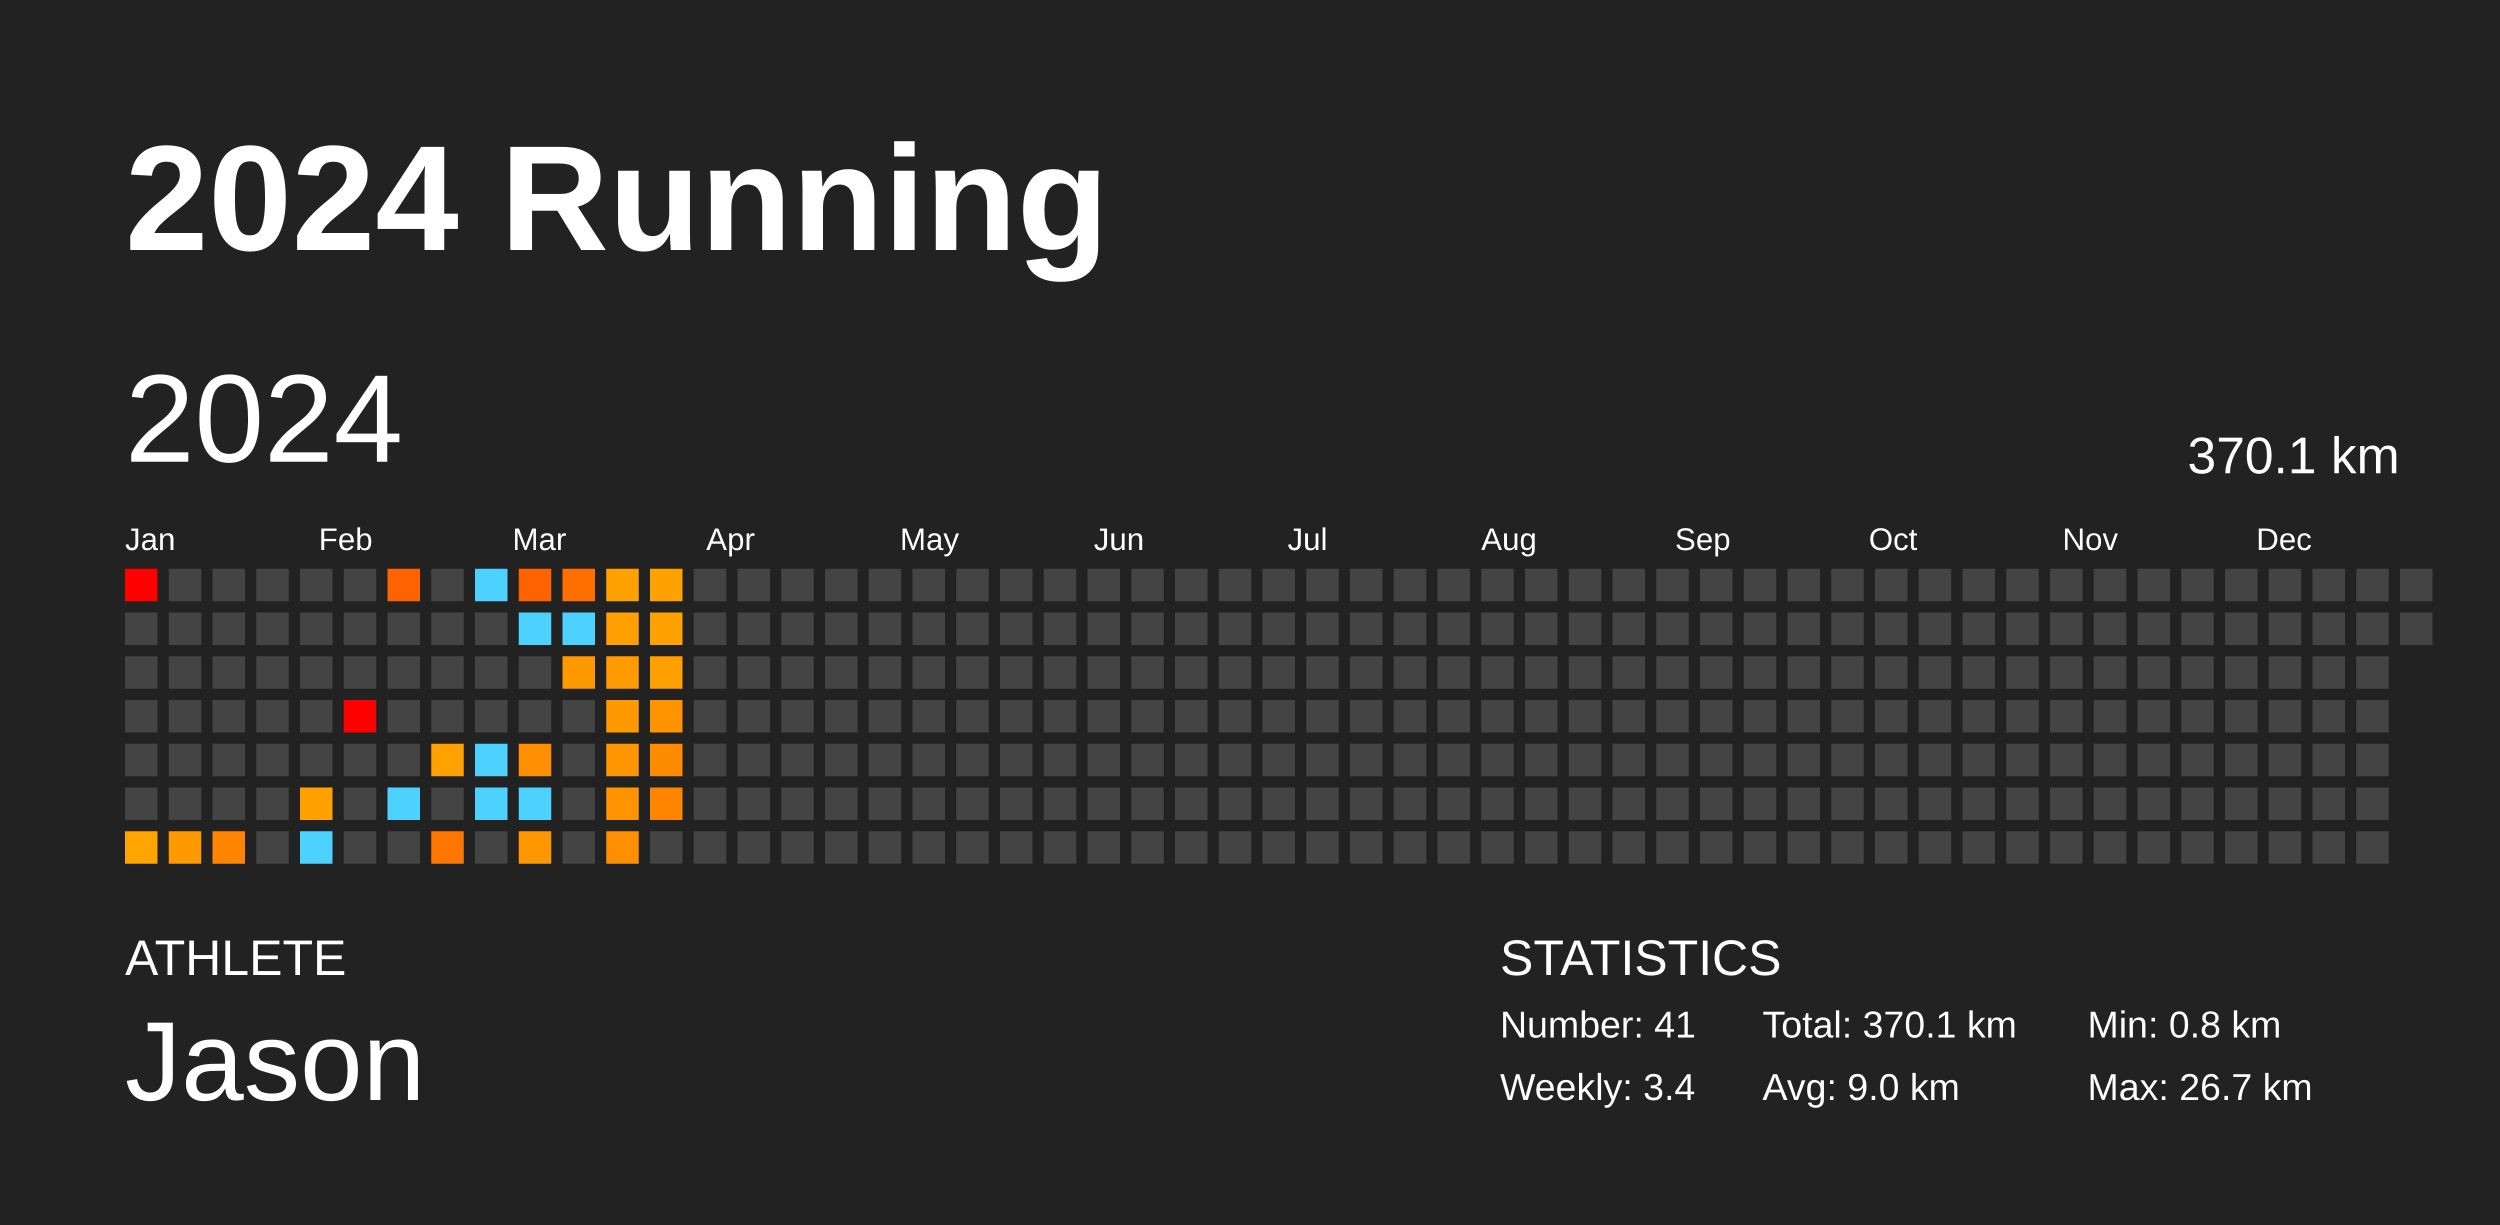
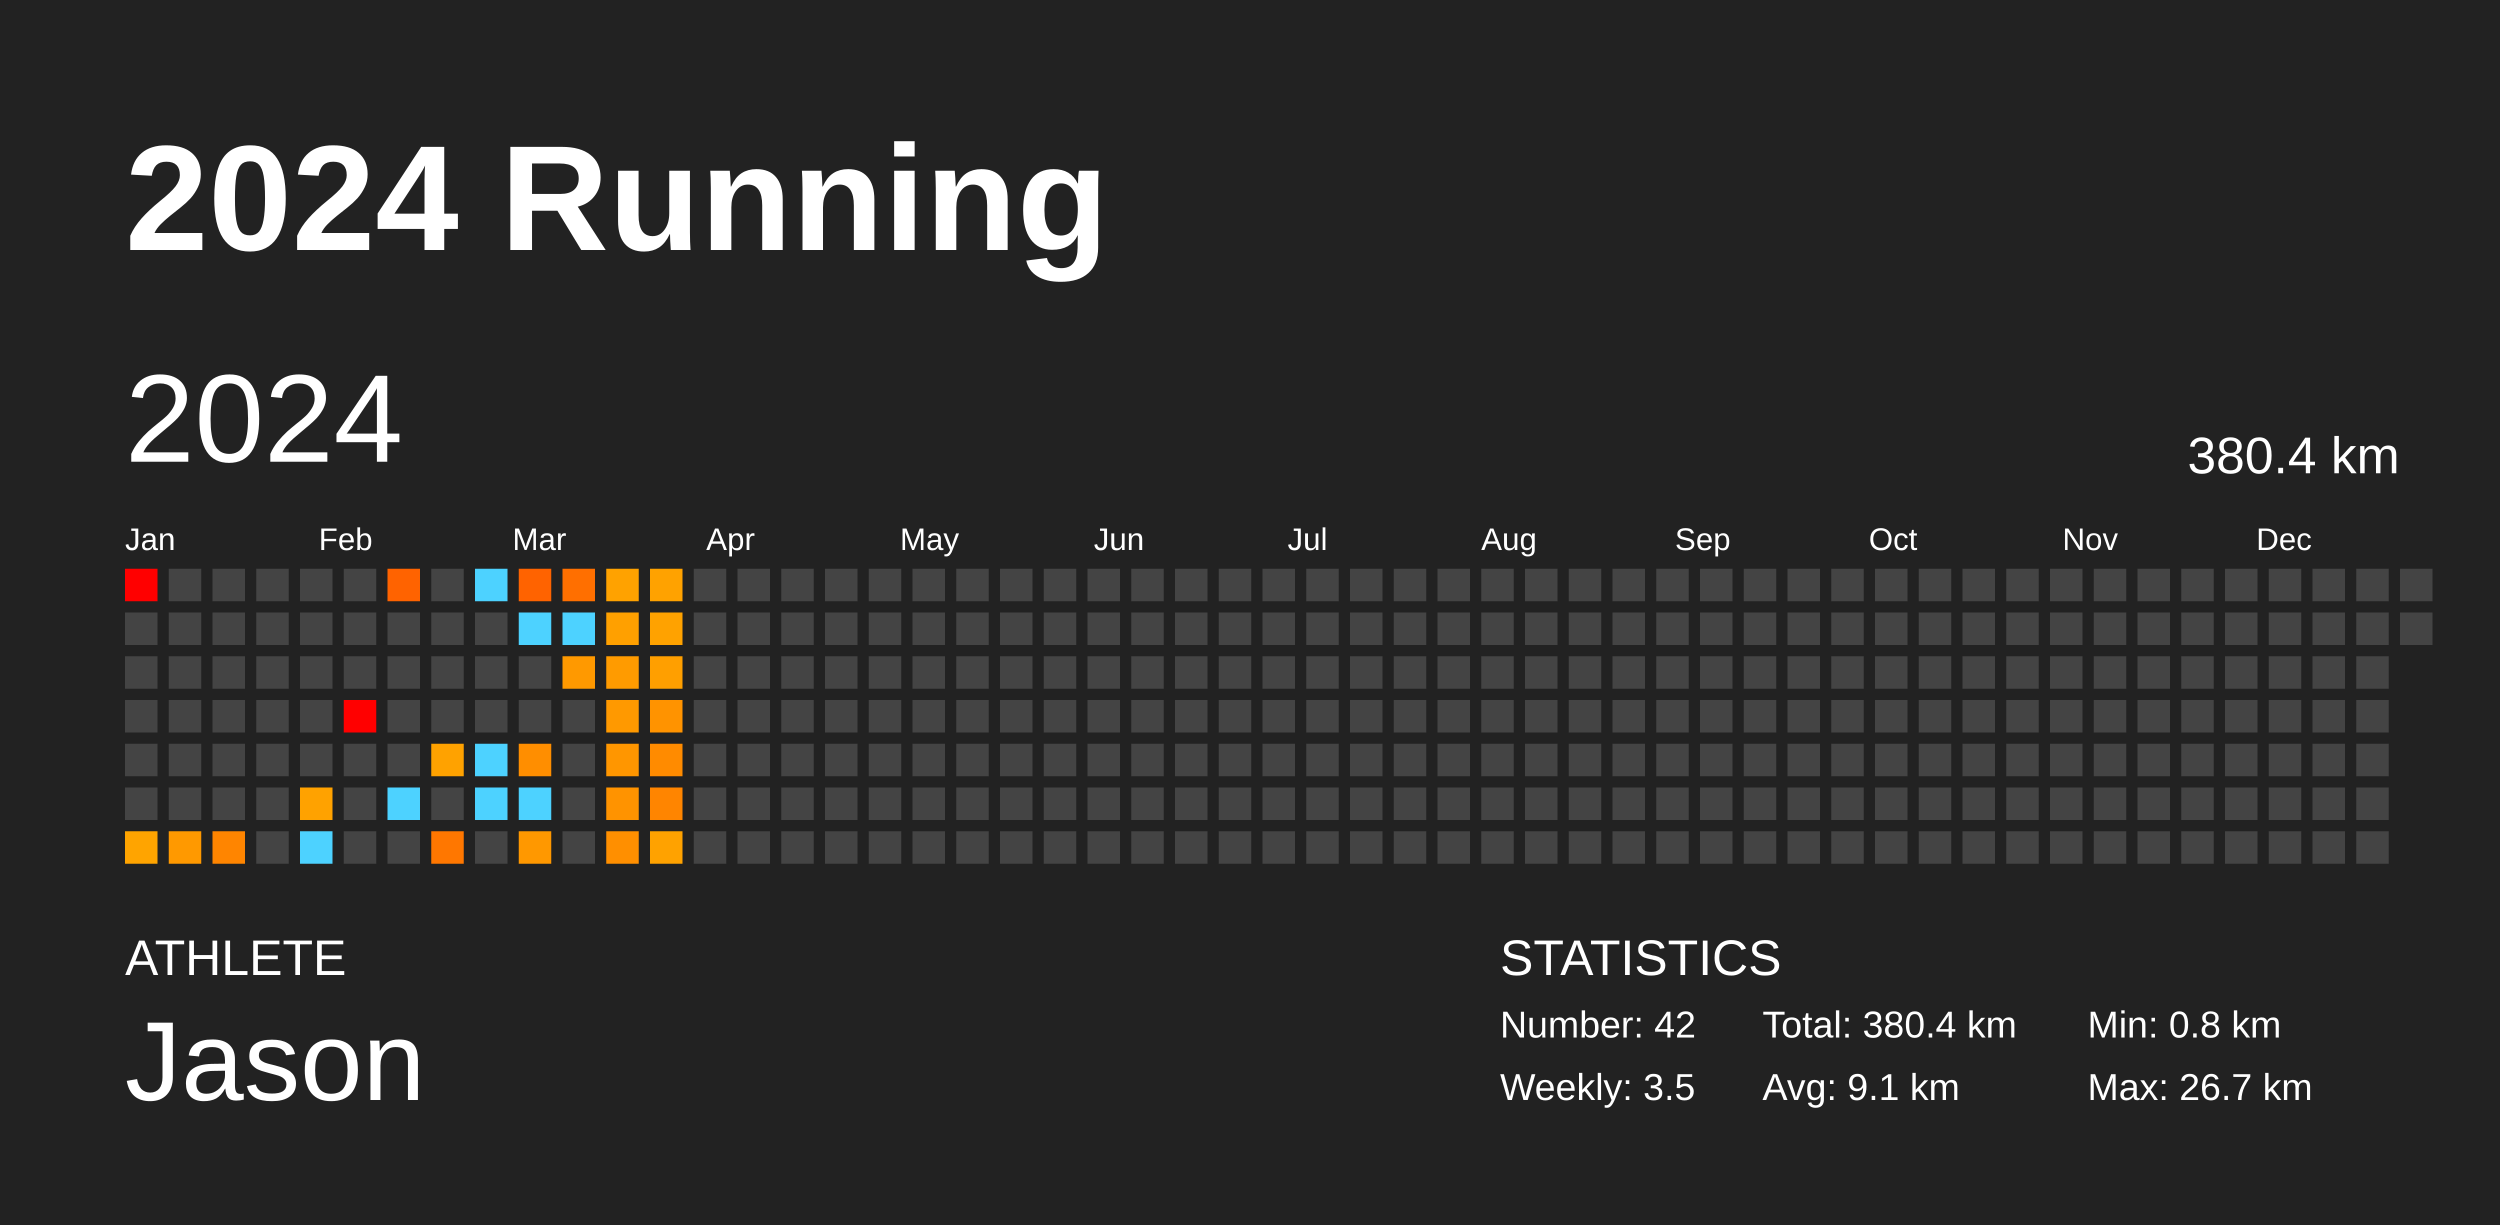
<svg xmlns="http://www.w3.org/2000/svg" baseProfile="full" height="98mm" version="1.1" viewBox="0,0,200,98" width="200mm">
  <defs />
  <rect fill="#222222" height="98" width="200" x="0" y="0" />
  <text fill="#FFFFFF" style="font-size:12px; font-family:Arial; font-weight:bold;" x="10" y="20">2024 Running</text>
  <text fill="#FFFFFF" style="font-size:4px; font-family:Arial" x="10" y="78">ATHLETE</text>
  <text fill="#FFFFFF" style="font-size:9px; font-family:Arial" x="10" y="88">Jason</text>
  <text fill="#FFFFFF" style="font-size:4px; font-family:Arial" x="120" y="78">STATISTICS</text>
-   <text fill="#FFFFFF" style="font-size:3px; font-family:Arial" x="120" y="83">Number: 41</text>
-   <text fill="#FFFFFF" style="font-size:3px; font-family:Arial" x="120" y="88">Weekly: 3.4</text>
-   <text fill="#FFFFFF" style="font-size:3px; font-family:Arial" x="141" y="83">Total: 370.1 km</text>
-   <text fill="#FFFFFF" style="font-size:3px; font-family:Arial" x="141" y="88">Avg: 9.0 km</text>
+   <text fill="#FFFFFF" style="font-size:3px; font-family:Arial" x="120" y="83">Number: 42</text>
+   <text fill="#FFFFFF" style="font-size:3px; font-family:Arial" x="120" y="88">Weekly: 3.5</text>
+   <text fill="#FFFFFF" style="font-size:3px; font-family:Arial" x="141" y="83">Total: 380.4 km</text>
+   <text fill="#FFFFFF" style="font-size:3px; font-family:Arial" x="141" y="88">Avg: 9.1 km</text>
  <text fill="#FFFFFF" style="font-size:3px; font-family:Arial" x="167" y="83">Min: 0.8 km</text>
  <text fill="#FFFFFF" style="font-size:3px; font-family:Arial" x="167" y="88">Max: 26.7 km</text>
  <text dominant-baseline="hanging" fill="#FFFFFF" style="font-size:10.0px; font-family:Arial;" x="10" y="30">2024</text>
-   <text dominant-baseline="hanging" fill="#FFFFFF" style="font-size:4.125px; font-family:Arial;" x="175" y="35">370.1 km</text>
+   <text dominant-baseline="hanging" fill="#FFFFFF" style="font-size:4.125px; font-family:Arial;" x="175" y="35">380.4 km</text>
  <text fill="#FFFFFF" style="font-size:2.5px; font-family:Arial" x="10.0" y="44">Jan</text>
  <text fill="#FFFFFF" style="font-size:2.5px; font-family:Arial" x="25.5" y="44">Feb</text>
  <text fill="#FFFFFF" style="font-size:2.5px; font-family:Arial" x="41.0" y="44">Mar</text>
  <text fill="#FFFFFF" style="font-size:2.5px; font-family:Arial" x="56.5" y="44">Apr</text>
  <text fill="#FFFFFF" style="font-size:2.5px; font-family:Arial" x="72.0" y="44">May</text>
  <text fill="#FFFFFF" style="font-size:2.5px; font-family:Arial" x="87.5" y="44">Jun</text>
  <text fill="#FFFFFF" style="font-size:2.5px; font-family:Arial" x="103.0" y="44">Jul</text>
  <text fill="#FFFFFF" style="font-size:2.5px; font-family:Arial" x="118.5" y="44">Aug</text>
  <text fill="#FFFFFF" style="font-size:2.5px; font-family:Arial" x="134.0" y="44">Sep</text>
  <text fill="#FFFFFF" style="font-size:2.5px; font-family:Arial" x="149.5" y="44">Oct</text>
  <text fill="#FFFFFF" style="font-size:2.5px; font-family:Arial" x="165.0" y="44">Nov</text>
  <text fill="#FFFFFF" style="font-size:2.5px; font-family:Arial" x="180.5" y="44">Dec</text>
  <rect fill="red" height="2.6" width="2.6" x="10.0" y="45.5" />
  <rect fill="#444444" height="2.6" width="2.6" x="10.0" y="49.0" />
  <rect fill="#444444" height="2.6" width="2.6" x="10.0" y="52.5" />
  <rect fill="#444444" height="2.6" width="2.6" x="10.0" y="56.0" />
  <rect fill="#444444" height="2.6" width="2.6" x="10.0" y="59.5" />
  <rect fill="#444444" height="2.6" width="2.6" x="10.0" y="63.0" />
  <rect fill="#ffa400" height="2.6" width="2.6" x="10.0" y="66.5" />
  <rect fill="#444444" height="2.6" width="2.6" x="13.5" y="45.5" />
  <rect fill="#444444" height="2.6" width="2.6" x="13.5" y="49.0" />
  <rect fill="#444444" height="2.6" width="2.6" x="13.5" y="52.5" />
  <rect fill="#444444" height="2.6" width="2.6" x="13.5" y="56.0" />
  <rect fill="#444444" height="2.6" width="2.6" x="13.5" y="59.5" />
  <rect fill="#444444" height="2.6" width="2.6" x="13.5" y="63.0" />
  <rect fill="#ff9900" height="2.6" width="2.6" x="13.5" y="66.5" />
  <rect fill="#444444" height="2.6" width="2.6" x="17.0" y="45.5" />
  <rect fill="#444444" height="2.6" width="2.6" x="17.0" y="49.0" />
  <rect fill="#444444" height="2.6" width="2.6" x="17.0" y="52.5" />
  <rect fill="#444444" height="2.6" width="2.6" x="17.0" y="56.0" />
  <rect fill="#444444" height="2.6" width="2.6" x="17.0" y="59.5" />
  <rect fill="#444444" height="2.6" width="2.6" x="17.0" y="63.0" />
  <rect fill="#ff8500" height="2.6" width="2.6" x="17.0" y="66.5" />
  <rect fill="#444444" height="2.6" width="2.6" x="20.5" y="45.5" />
  <rect fill="#444444" height="2.6" width="2.6" x="20.5" y="49.0" />
  <rect fill="#444444" height="2.6" width="2.6" x="20.5" y="52.5" />
  <rect fill="#444444" height="2.6" width="2.6" x="20.5" y="56.0" />
  <rect fill="#444444" height="2.6" width="2.6" x="20.5" y="59.5" />
  <rect fill="#444444" height="2.6" width="2.6" x="20.5" y="63.0" />
  <rect fill="#444444" height="2.6" width="2.6" x="20.5" y="66.5" />
  <rect fill="#444444" height="2.6" width="2.6" x="24.0" y="45.5" />
  <rect fill="#444444" height="2.6" width="2.6" x="24.0" y="49.0" />
  <rect fill="#444444" height="2.6" width="2.6" x="24.0" y="52.5" />
  <rect fill="#444444" height="2.6" width="2.6" x="24.0" y="56.0" />
  <rect fill="#444444" height="2.6" width="2.6" x="24.0" y="59.5" />
  <rect fill="#ffa200" height="2.6" width="2.6" x="24.0" y="63.0" />
  <rect fill="#4dd2ff" height="2.6" width="2.6" x="24.0" y="66.5" />
  <rect fill="#444444" height="2.6" width="2.6" x="27.5" y="45.5" />
  <rect fill="#444444" height="2.6" width="2.6" x="27.5" y="49.0" />
  <rect fill="#444444" height="2.6" width="2.6" x="27.5" y="52.5" />
  <rect fill="red" height="2.6" width="2.6" x="27.5" y="56.0" />
  <rect fill="#444444" height="2.6" width="2.6" x="27.5" y="59.5" />
  <rect fill="#444444" height="2.6" width="2.6" x="27.5" y="63.0" />
  <rect fill="#444444" height="2.6" width="2.6" x="27.5" y="66.5" />
  <rect fill="#ff6300" height="2.6" width="2.6" x="31.0" y="45.5" />
  <rect fill="#444444" height="2.6" width="2.6" x="31.0" y="49.0" />
  <rect fill="#444444" height="2.6" width="2.6" x="31.0" y="52.5" />
  <rect fill="#444444" height="2.6" width="2.6" x="31.0" y="56.0" />
  <rect fill="#444444" height="2.6" width="2.6" x="31.0" y="59.5" />
  <rect fill="#4dd2ff" height="2.6" width="2.6" x="31.0" y="63.0" />
  <rect fill="#444444" height="2.6" width="2.6" x="31.0" y="66.5" />
  <rect fill="#444444" height="2.6" width="2.6" x="34.5" y="45.5" />
  <rect fill="#444444" height="2.6" width="2.6" x="34.5" y="49.0" />
  <rect fill="#444444" height="2.6" width="2.6" x="34.5" y="52.5" />
  <rect fill="#444444" height="2.6" width="2.6" x="34.5" y="56.0" />
  <rect fill="#ffa200" height="2.6" width="2.6" x="34.5" y="59.5" />
  <rect fill="#444444" height="2.6" width="2.6" x="34.5" y="63.0" />
  <rect fill="#ff7700" height="2.6" width="2.6" x="34.5" y="66.5" />
  <rect fill="#4dd2ff" height="2.6" width="2.6" x="38.0" y="45.5" />
  <rect fill="#444444" height="2.6" width="2.6" x="38.0" y="49.0" />
  <rect fill="#444444" height="2.6" width="2.6" x="38.0" y="52.5" />
  <rect fill="#444444" height="2.6" width="2.6" x="38.0" y="56.0" />
  <rect fill="#4dd2ff" height="2.6" width="2.6" x="38.0" y="59.5" />
  <rect fill="#4dd2ff" height="2.6" width="2.6" x="38.0" y="63.0" />
  <rect fill="#444444" height="2.6" width="2.6" x="38.0" y="66.5" />
  <rect fill="#ff6300" height="2.6" width="2.6" x="41.5" y="45.5" />
  <rect fill="#4dd2ff" height="2.6" width="2.6" x="41.5" y="49.0" />
  <rect fill="#444444" height="2.6" width="2.6" x="41.5" y="52.5" />
  <rect fill="#444444" height="2.6" width="2.6" x="41.5" y="56.0" />
  <rect fill="#ff8e00" height="2.6" width="2.6" x="41.5" y="59.5" />
  <rect fill="#4dd2ff" height="2.6" width="2.6" x="41.5" y="63.0" />
  <rect fill="#ff9800" height="2.6" width="2.6" x="41.5" y="66.5" />
  <rect fill="#ff6f00" height="2.6" width="2.6" x="45.0" y="45.5" />
  <rect fill="#4dd2ff" height="2.6" width="2.6" x="45.0" y="49.0" />
  <rect fill="#ff9900" height="2.6" width="2.6" x="45.0" y="52.5" />
  <rect fill="#444444" height="2.6" width="2.6" x="45.0" y="56.0" />
  <rect fill="#444444" height="2.6" width="2.6" x="45.0" y="59.5" />
  <rect fill="#444444" height="2.6" width="2.6" x="45.0" y="63.0" />
  <rect fill="#444444" height="2.6" width="2.6" x="45.0" y="66.5" />
  <rect fill="#ffa200" height="2.6" width="2.6" x="48.5" y="45.5" />
  <rect fill="#ffa000" height="2.6" width="2.6" x="48.5" y="49.0" />
  <rect fill="#ff9b00" height="2.6" width="2.6" x="48.5" y="52.5" />
  <rect fill="#ff9900" height="2.6" width="2.6" x="48.5" y="56.0" />
  <rect fill="#ff9600" height="2.6" width="2.6" x="48.5" y="59.5" />
  <rect fill="#ff9300" height="2.6" width="2.6" x="48.5" y="63.0" />
  <rect fill="#ff8f00" height="2.6" width="2.6" x="48.5" y="66.5" />
  <rect fill="#ffa200" height="2.6" width="2.6" x="52.0" y="45.5" />
  <rect fill="#ffa200" height="2.6" width="2.6" x="52.0" y="49.0" />
  <rect fill="#ff9f00" height="2.6" width="2.6" x="52.0" y="52.5" />
  <rect fill="#ff9300" height="2.6" width="2.6" x="52.0" y="56.0" />
  <rect fill="#ff8b00" height="2.6" width="2.6" x="52.0" y="59.5" />
  <rect fill="#ff8500" height="2.6" width="2.6" x="52.0" y="63.0" />
-   <rect fill="#444444" height="2.6" width="2.6" x="52.0" y="66.5" />
+   <rect fill="#ffa200" height="2.6" width="2.6" x="52.0" y="66.5" />
  <rect fill="#444444" height="2.6" width="2.6" x="55.5" y="45.5" />
  <rect fill="#444444" height="2.6" width="2.6" x="55.5" y="49.0" />
  <rect fill="#444444" height="2.6" width="2.6" x="55.5" y="52.5" />
  <rect fill="#444444" height="2.6" width="2.6" x="55.5" y="56.0" />
  <rect fill="#444444" height="2.6" width="2.6" x="55.5" y="59.5" />
  <rect fill="#444444" height="2.6" width="2.6" x="55.5" y="63.0" />
  <rect fill="#444444" height="2.6" width="2.6" x="55.5" y="66.5" />
  <rect fill="#444444" height="2.6" width="2.6" x="59.0" y="45.5" />
  <rect fill="#444444" height="2.6" width="2.6" x="59.0" y="49.0" />
  <rect fill="#444444" height="2.6" width="2.6" x="59.0" y="52.5" />
  <rect fill="#444444" height="2.6" width="2.6" x="59.0" y="56.0" />
  <rect fill="#444444" height="2.6" width="2.6" x="59.0" y="59.5" />
  <rect fill="#444444" height="2.6" width="2.6" x="59.0" y="63.0" />
  <rect fill="#444444" height="2.6" width="2.6" x="59.0" y="66.5" />
  <rect fill="#444444" height="2.6" width="2.6" x="62.5" y="45.5" />
  <rect fill="#444444" height="2.6" width="2.6" x="62.5" y="49.0" />
  <rect fill="#444444" height="2.6" width="2.6" x="62.5" y="52.5" />
  <rect fill="#444444" height="2.6" width="2.6" x="62.5" y="56.0" />
  <rect fill="#444444" height="2.6" width="2.6" x="62.5" y="59.5" />
  <rect fill="#444444" height="2.6" width="2.6" x="62.5" y="63.0" />
  <rect fill="#444444" height="2.6" width="2.6" x="62.5" y="66.5" />
  <rect fill="#444444" height="2.6" width="2.6" x="66.0" y="45.5" />
  <rect fill="#444444" height="2.6" width="2.6" x="66.0" y="49.0" />
  <rect fill="#444444" height="2.6" width="2.6" x="66.0" y="52.5" />
  <rect fill="#444444" height="2.6" width="2.6" x="66.0" y="56.0" />
  <rect fill="#444444" height="2.6" width="2.6" x="66.0" y="59.5" />
  <rect fill="#444444" height="2.6" width="2.6" x="66.0" y="63.0" />
  <rect fill="#444444" height="2.6" width="2.6" x="66.0" y="66.5" />
  <rect fill="#444444" height="2.6" width="2.6" x="69.5" y="45.5" />
  <rect fill="#444444" height="2.6" width="2.6" x="69.5" y="49.0" />
  <rect fill="#444444" height="2.6" width="2.6" x="69.5" y="52.5" />
  <rect fill="#444444" height="2.6" width="2.6" x="69.5" y="56.0" />
  <rect fill="#444444" height="2.6" width="2.6" x="69.5" y="59.5" />
  <rect fill="#444444" height="2.6" width="2.6" x="69.5" y="63.0" />
  <rect fill="#444444" height="2.6" width="2.6" x="69.5" y="66.5" />
  <rect fill="#444444" height="2.6" width="2.6" x="73.0" y="45.5" />
  <rect fill="#444444" height="2.6" width="2.6" x="73.0" y="49.0" />
  <rect fill="#444444" height="2.6" width="2.6" x="73.0" y="52.5" />
  <rect fill="#444444" height="2.6" width="2.6" x="73.0" y="56.0" />
  <rect fill="#444444" height="2.6" width="2.6" x="73.0" y="59.5" />
  <rect fill="#444444" height="2.6" width="2.6" x="73.0" y="63.0" />
  <rect fill="#444444" height="2.6" width="2.6" x="73.0" y="66.5" />
  <rect fill="#444444" height="2.6" width="2.6" x="76.5" y="45.5" />
  <rect fill="#444444" height="2.6" width="2.6" x="76.5" y="49.0" />
  <rect fill="#444444" height="2.6" width="2.6" x="76.5" y="52.5" />
  <rect fill="#444444" height="2.6" width="2.6" x="76.5" y="56.0" />
  <rect fill="#444444" height="2.6" width="2.6" x="76.5" y="59.5" />
  <rect fill="#444444" height="2.6" width="2.6" x="76.5" y="63.0" />
  <rect fill="#444444" height="2.6" width="2.6" x="76.5" y="66.5" />
  <rect fill="#444444" height="2.6" width="2.6" x="80.0" y="45.5" />
  <rect fill="#444444" height="2.6" width="2.6" x="80.0" y="49.0" />
  <rect fill="#444444" height="2.6" width="2.6" x="80.0" y="52.5" />
  <rect fill="#444444" height="2.6" width="2.6" x="80.0" y="56.0" />
  <rect fill="#444444" height="2.6" width="2.6" x="80.0" y="59.5" />
  <rect fill="#444444" height="2.6" width="2.6" x="80.0" y="63.0" />
  <rect fill="#444444" height="2.6" width="2.6" x="80.0" y="66.5" />
  <rect fill="#444444" height="2.6" width="2.6" x="83.5" y="45.5" />
  <rect fill="#444444" height="2.6" width="2.6" x="83.5" y="49.0" />
  <rect fill="#444444" height="2.6" width="2.6" x="83.5" y="52.5" />
  <rect fill="#444444" height="2.6" width="2.6" x="83.5" y="56.0" />
  <rect fill="#444444" height="2.6" width="2.6" x="83.5" y="59.5" />
  <rect fill="#444444" height="2.6" width="2.6" x="83.5" y="63.0" />
  <rect fill="#444444" height="2.6" width="2.6" x="83.5" y="66.5" />
  <rect fill="#444444" height="2.6" width="2.6" x="87.0" y="45.5" />
  <rect fill="#444444" height="2.6" width="2.6" x="87.0" y="49.0" />
  <rect fill="#444444" height="2.6" width="2.6" x="87.0" y="52.5" />
  <rect fill="#444444" height="2.6" width="2.6" x="87.0" y="56.0" />
  <rect fill="#444444" height="2.6" width="2.6" x="87.0" y="59.5" />
  <rect fill="#444444" height="2.6" width="2.6" x="87.0" y="63.0" />
  <rect fill="#444444" height="2.6" width="2.6" x="87.0" y="66.5" />
  <rect fill="#444444" height="2.6" width="2.6" x="90.5" y="45.5" />
  <rect fill="#444444" height="2.6" width="2.6" x="90.5" y="49.0" />
  <rect fill="#444444" height="2.6" width="2.6" x="90.5" y="52.5" />
  <rect fill="#444444" height="2.6" width="2.6" x="90.5" y="56.0" />
  <rect fill="#444444" height="2.6" width="2.6" x="90.5" y="59.5" />
  <rect fill="#444444" height="2.6" width="2.6" x="90.5" y="63.0" />
  <rect fill="#444444" height="2.6" width="2.6" x="90.5" y="66.5" />
  <rect fill="#444444" height="2.6" width="2.6" x="94.0" y="45.5" />
  <rect fill="#444444" height="2.6" width="2.6" x="94.0" y="49.0" />
  <rect fill="#444444" height="2.6" width="2.6" x="94.0" y="52.5" />
  <rect fill="#444444" height="2.6" width="2.6" x="94.0" y="56.0" />
  <rect fill="#444444" height="2.6" width="2.6" x="94.0" y="59.5" />
  <rect fill="#444444" height="2.6" width="2.6" x="94.0" y="63.0" />
  <rect fill="#444444" height="2.6" width="2.6" x="94.0" y="66.5" />
  <rect fill="#444444" height="2.6" width="2.6" x="97.5" y="45.5" />
  <rect fill="#444444" height="2.6" width="2.6" x="97.5" y="49.0" />
  <rect fill="#444444" height="2.6" width="2.6" x="97.5" y="52.5" />
  <rect fill="#444444" height="2.6" width="2.6" x="97.5" y="56.0" />
  <rect fill="#444444" height="2.6" width="2.6" x="97.5" y="59.5" />
  <rect fill="#444444" height="2.6" width="2.6" x="97.5" y="63.0" />
  <rect fill="#444444" height="2.6" width="2.6" x="97.5" y="66.5" />
  <rect fill="#444444" height="2.6" width="2.6" x="101.0" y="45.5" />
  <rect fill="#444444" height="2.6" width="2.6" x="101.0" y="49.0" />
  <rect fill="#444444" height="2.6" width="2.6" x="101.0" y="52.5" />
  <rect fill="#444444" height="2.6" width="2.6" x="101.0" y="56.0" />
  <rect fill="#444444" height="2.6" width="2.6" x="101.0" y="59.5" />
  <rect fill="#444444" height="2.6" width="2.6" x="101.0" y="63.0" />
  <rect fill="#444444" height="2.6" width="2.6" x="101.0" y="66.5" />
  <rect fill="#444444" height="2.6" width="2.6" x="104.5" y="45.5" />
  <rect fill="#444444" height="2.6" width="2.6" x="104.5" y="49.0" />
  <rect fill="#444444" height="2.6" width="2.6" x="104.5" y="52.5" />
  <rect fill="#444444" height="2.6" width="2.6" x="104.5" y="56.0" />
  <rect fill="#444444" height="2.6" width="2.6" x="104.5" y="59.5" />
  <rect fill="#444444" height="2.6" width="2.6" x="104.5" y="63.0" />
  <rect fill="#444444" height="2.6" width="2.6" x="104.5" y="66.5" />
  <rect fill="#444444" height="2.6" width="2.6" x="108.0" y="45.5" />
  <rect fill="#444444" height="2.6" width="2.6" x="108.0" y="49.0" />
  <rect fill="#444444" height="2.6" width="2.6" x="108.0" y="52.5" />
  <rect fill="#444444" height="2.6" width="2.6" x="108.0" y="56.0" />
  <rect fill="#444444" height="2.6" width="2.6" x="108.0" y="59.5" />
  <rect fill="#444444" height="2.6" width="2.6" x="108.0" y="63.0" />
  <rect fill="#444444" height="2.6" width="2.6" x="108.0" y="66.5" />
  <rect fill="#444444" height="2.6" width="2.6" x="111.5" y="45.5" />
  <rect fill="#444444" height="2.6" width="2.6" x="111.5" y="49.0" />
  <rect fill="#444444" height="2.6" width="2.6" x="111.5" y="52.5" />
  <rect fill="#444444" height="2.6" width="2.6" x="111.5" y="56.0" />
  <rect fill="#444444" height="2.6" width="2.6" x="111.5" y="59.5" />
  <rect fill="#444444" height="2.6" width="2.6" x="111.5" y="63.0" />
  <rect fill="#444444" height="2.6" width="2.6" x="111.5" y="66.5" />
  <rect fill="#444444" height="2.6" width="2.6" x="115.0" y="45.5" />
  <rect fill="#444444" height="2.6" width="2.6" x="115.0" y="49.0" />
  <rect fill="#444444" height="2.6" width="2.6" x="115.0" y="52.5" />
  <rect fill="#444444" height="2.6" width="2.6" x="115.0" y="56.0" />
  <rect fill="#444444" height="2.6" width="2.6" x="115.0" y="59.5" />
  <rect fill="#444444" height="2.6" width="2.6" x="115.0" y="63.0" />
  <rect fill="#444444" height="2.6" width="2.6" x="115.0" y="66.5" />
  <rect fill="#444444" height="2.6" width="2.6" x="118.5" y="45.5" />
  <rect fill="#444444" height="2.6" width="2.6" x="118.5" y="49.0" />
  <rect fill="#444444" height="2.6" width="2.6" x="118.5" y="52.5" />
  <rect fill="#444444" height="2.6" width="2.6" x="118.5" y="56.0" />
  <rect fill="#444444" height="2.6" width="2.6" x="118.5" y="59.5" />
  <rect fill="#444444" height="2.6" width="2.6" x="118.5" y="63.0" />
  <rect fill="#444444" height="2.6" width="2.6" x="118.5" y="66.5" />
  <rect fill="#444444" height="2.6" width="2.6" x="122.0" y="45.5" />
  <rect fill="#444444" height="2.6" width="2.6" x="122.0" y="49.0" />
  <rect fill="#444444" height="2.6" width="2.6" x="122.0" y="52.5" />
  <rect fill="#444444" height="2.6" width="2.6" x="122.0" y="56.0" />
  <rect fill="#444444" height="2.6" width="2.6" x="122.0" y="59.5" />
  <rect fill="#444444" height="2.6" width="2.6" x="122.0" y="63.0" />
  <rect fill="#444444" height="2.6" width="2.6" x="122.0" y="66.5" />
  <rect fill="#444444" height="2.6" width="2.6" x="125.5" y="45.5" />
  <rect fill="#444444" height="2.6" width="2.6" x="125.5" y="49.0" />
  <rect fill="#444444" height="2.6" width="2.6" x="125.5" y="52.5" />
  <rect fill="#444444" height="2.6" width="2.6" x="125.5" y="56.0" />
  <rect fill="#444444" height="2.6" width="2.6" x="125.5" y="59.5" />
  <rect fill="#444444" height="2.6" width="2.6" x="125.5" y="63.0" />
  <rect fill="#444444" height="2.6" width="2.6" x="125.5" y="66.5" />
  <rect fill="#444444" height="2.6" width="2.6" x="129.0" y="45.5" />
  <rect fill="#444444" height="2.6" width="2.6" x="129.0" y="49.0" />
  <rect fill="#444444" height="2.6" width="2.6" x="129.0" y="52.5" />
  <rect fill="#444444" height="2.6" width="2.6" x="129.0" y="56.0" />
  <rect fill="#444444" height="2.6" width="2.6" x="129.0" y="59.5" />
  <rect fill="#444444" height="2.6" width="2.6" x="129.0" y="63.0" />
  <rect fill="#444444" height="2.6" width="2.6" x="129.0" y="66.5" />
  <rect fill="#444444" height="2.6" width="2.6" x="132.5" y="45.5" />
  <rect fill="#444444" height="2.6" width="2.6" x="132.5" y="49.0" />
  <rect fill="#444444" height="2.6" width="2.6" x="132.5" y="52.5" />
  <rect fill="#444444" height="2.6" width="2.6" x="132.5" y="56.0" />
  <rect fill="#444444" height="2.6" width="2.6" x="132.5" y="59.5" />
  <rect fill="#444444" height="2.6" width="2.6" x="132.5" y="63.0" />
  <rect fill="#444444" height="2.6" width="2.6" x="132.5" y="66.5" />
  <rect fill="#444444" height="2.6" width="2.6" x="136.0" y="45.5" />
  <rect fill="#444444" height="2.6" width="2.6" x="136.0" y="49.0" />
  <rect fill="#444444" height="2.6" width="2.6" x="136.0" y="52.5" />
  <rect fill="#444444" height="2.6" width="2.6" x="136.0" y="56.0" />
  <rect fill="#444444" height="2.6" width="2.6" x="136.0" y="59.5" />
  <rect fill="#444444" height="2.6" width="2.6" x="136.0" y="63.0" />
  <rect fill="#444444" height="2.6" width="2.6" x="136.0" y="66.5" />
  <rect fill="#444444" height="2.6" width="2.6" x="139.5" y="45.5" />
  <rect fill="#444444" height="2.6" width="2.6" x="139.5" y="49.0" />
  <rect fill="#444444" height="2.6" width="2.6" x="139.5" y="52.5" />
  <rect fill="#444444" height="2.6" width="2.6" x="139.5" y="56.0" />
  <rect fill="#444444" height="2.6" width="2.6" x="139.5" y="59.5" />
  <rect fill="#444444" height="2.6" width="2.6" x="139.5" y="63.0" />
  <rect fill="#444444" height="2.6" width="2.6" x="139.5" y="66.5" />
  <rect fill="#444444" height="2.6" width="2.6" x="143.0" y="45.5" />
  <rect fill="#444444" height="2.6" width="2.6" x="143.0" y="49.0" />
  <rect fill="#444444" height="2.6" width="2.6" x="143.0" y="52.5" />
  <rect fill="#444444" height="2.6" width="2.6" x="143.0" y="56.0" />
  <rect fill="#444444" height="2.6" width="2.6" x="143.0" y="59.5" />
  <rect fill="#444444" height="2.6" width="2.6" x="143.0" y="63.0" />
  <rect fill="#444444" height="2.6" width="2.6" x="143.0" y="66.5" />
  <rect fill="#444444" height="2.6" width="2.6" x="146.5" y="45.5" />
  <rect fill="#444444" height="2.6" width="2.6" x="146.5" y="49.0" />
  <rect fill="#444444" height="2.6" width="2.6" x="146.5" y="52.5" />
  <rect fill="#444444" height="2.6" width="2.6" x="146.5" y="56.0" />
  <rect fill="#444444" height="2.6" width="2.6" x="146.5" y="59.5" />
  <rect fill="#444444" height="2.6" width="2.6" x="146.5" y="63.0" />
  <rect fill="#444444" height="2.6" width="2.6" x="146.5" y="66.5" />
  <rect fill="#444444" height="2.6" width="2.6" x="150.0" y="45.5" />
  <rect fill="#444444" height="2.6" width="2.6" x="150.0" y="49.0" />
  <rect fill="#444444" height="2.6" width="2.6" x="150.0" y="52.5" />
  <rect fill="#444444" height="2.6" width="2.6" x="150.0" y="56.0" />
  <rect fill="#444444" height="2.6" width="2.6" x="150.0" y="59.5" />
  <rect fill="#444444" height="2.6" width="2.6" x="150.0" y="63.0" />
  <rect fill="#444444" height="2.6" width="2.6" x="150.0" y="66.5" />
  <rect fill="#444444" height="2.6" width="2.6" x="153.5" y="45.5" />
  <rect fill="#444444" height="2.6" width="2.6" x="153.5" y="49.0" />
  <rect fill="#444444" height="2.6" width="2.6" x="153.5" y="52.5" />
  <rect fill="#444444" height="2.6" width="2.6" x="153.5" y="56.0" />
  <rect fill="#444444" height="2.6" width="2.6" x="153.5" y="59.5" />
  <rect fill="#444444" height="2.6" width="2.6" x="153.5" y="63.0" />
  <rect fill="#444444" height="2.6" width="2.6" x="153.5" y="66.5" />
  <rect fill="#444444" height="2.6" width="2.6" x="157.0" y="45.5" />
  <rect fill="#444444" height="2.6" width="2.6" x="157.0" y="49.0" />
  <rect fill="#444444" height="2.6" width="2.6" x="157.0" y="52.5" />
  <rect fill="#444444" height="2.6" width="2.6" x="157.0" y="56.0" />
  <rect fill="#444444" height="2.6" width="2.6" x="157.0" y="59.5" />
  <rect fill="#444444" height="2.6" width="2.6" x="157.0" y="63.0" />
  <rect fill="#444444" height="2.6" width="2.6" x="157.0" y="66.5" />
  <rect fill="#444444" height="2.6" width="2.6" x="160.5" y="45.5" />
  <rect fill="#444444" height="2.6" width="2.6" x="160.5" y="49.0" />
  <rect fill="#444444" height="2.6" width="2.6" x="160.5" y="52.5" />
  <rect fill="#444444" height="2.6" width="2.6" x="160.5" y="56.0" />
  <rect fill="#444444" height="2.6" width="2.6" x="160.5" y="59.5" />
  <rect fill="#444444" height="2.6" width="2.6" x="160.5" y="63.0" />
  <rect fill="#444444" height="2.6" width="2.6" x="160.5" y="66.5" />
  <rect fill="#444444" height="2.6" width="2.6" x="164.0" y="45.5" />
  <rect fill="#444444" height="2.6" width="2.6" x="164.0" y="49.0" />
  <rect fill="#444444" height="2.6" width="2.6" x="164.0" y="52.5" />
  <rect fill="#444444" height="2.6" width="2.6" x="164.0" y="56.0" />
  <rect fill="#444444" height="2.6" width="2.6" x="164.0" y="59.5" />
  <rect fill="#444444" height="2.6" width="2.6" x="164.0" y="63.0" />
  <rect fill="#444444" height="2.6" width="2.6" x="164.0" y="66.5" />
  <rect fill="#444444" height="2.6" width="2.6" x="167.5" y="45.5" />
  <rect fill="#444444" height="2.6" width="2.6" x="167.5" y="49.0" />
  <rect fill="#444444" height="2.6" width="2.6" x="167.5" y="52.5" />
  <rect fill="#444444" height="2.6" width="2.6" x="167.5" y="56.0" />
  <rect fill="#444444" height="2.6" width="2.6" x="167.5" y="59.5" />
  <rect fill="#444444" height="2.6" width="2.6" x="167.5" y="63.0" />
  <rect fill="#444444" height="2.6" width="2.6" x="167.5" y="66.5" />
  <rect fill="#444444" height="2.6" width="2.6" x="171.0" y="45.5" />
  <rect fill="#444444" height="2.6" width="2.6" x="171.0" y="49.0" />
  <rect fill="#444444" height="2.6" width="2.6" x="171.0" y="52.5" />
  <rect fill="#444444" height="2.6" width="2.6" x="171.0" y="56.0" />
  <rect fill="#444444" height="2.6" width="2.6" x="171.0" y="59.5" />
  <rect fill="#444444" height="2.6" width="2.6" x="171.0" y="63.0" />
  <rect fill="#444444" height="2.6" width="2.6" x="171.0" y="66.5" />
  <rect fill="#444444" height="2.6" width="2.6" x="174.5" y="45.5" />
  <rect fill="#444444" height="2.6" width="2.6" x="174.5" y="49.0" />
  <rect fill="#444444" height="2.6" width="2.6" x="174.5" y="52.5" />
  <rect fill="#444444" height="2.6" width="2.6" x="174.5" y="56.0" />
  <rect fill="#444444" height="2.6" width="2.6" x="174.5" y="59.5" />
  <rect fill="#444444" height="2.6" width="2.6" x="174.5" y="63.0" />
  <rect fill="#444444" height="2.6" width="2.6" x="174.5" y="66.5" />
  <rect fill="#444444" height="2.6" width="2.6" x="178.0" y="45.5" />
  <rect fill="#444444" height="2.6" width="2.6" x="178.0" y="49.0" />
  <rect fill="#444444" height="2.6" width="2.6" x="178.0" y="52.5" />
  <rect fill="#444444" height="2.6" width="2.6" x="178.0" y="56.0" />
  <rect fill="#444444" height="2.6" width="2.6" x="178.0" y="59.5" />
  <rect fill="#444444" height="2.6" width="2.6" x="178.0" y="63.0" />
  <rect fill="#444444" height="2.6" width="2.6" x="178.0" y="66.5" />
  <rect fill="#444444" height="2.6" width="2.6" x="181.5" y="45.5" />
  <rect fill="#444444" height="2.6" width="2.6" x="181.5" y="49.0" />
  <rect fill="#444444" height="2.6" width="2.6" x="181.5" y="52.5" />
  <rect fill="#444444" height="2.6" width="2.6" x="181.5" y="56.0" />
  <rect fill="#444444" height="2.6" width="2.6" x="181.5" y="59.5" />
  <rect fill="#444444" height="2.6" width="2.6" x="181.5" y="63.0" />
  <rect fill="#444444" height="2.6" width="2.6" x="181.5" y="66.5" />
  <rect fill="#444444" height="2.6" width="2.6" x="185.0" y="45.5" />
  <rect fill="#444444" height="2.6" width="2.6" x="185.0" y="49.0" />
  <rect fill="#444444" height="2.6" width="2.6" x="185.0" y="52.5" />
  <rect fill="#444444" height="2.6" width="2.6" x="185.0" y="56.0" />
  <rect fill="#444444" height="2.6" width="2.6" x="185.0" y="59.5" />
  <rect fill="#444444" height="2.6" width="2.6" x="185.0" y="63.0" />
  <rect fill="#444444" height="2.6" width="2.6" x="185.0" y="66.5" />
  <rect fill="#444444" height="2.6" width="2.6" x="188.5" y="45.5" />
  <rect fill="#444444" height="2.6" width="2.6" x="188.5" y="49.0" />
  <rect fill="#444444" height="2.6" width="2.6" x="188.5" y="52.5" />
  <rect fill="#444444" height="2.6" width="2.6" x="188.5" y="56.0" />
  <rect fill="#444444" height="2.6" width="2.6" x="188.5" y="59.5" />
  <rect fill="#444444" height="2.6" width="2.6" x="188.5" y="63.0" />
  <rect fill="#444444" height="2.6" width="2.6" x="188.5" y="66.5" />
  <rect fill="#444444" height="2.6" width="2.6" x="192.0" y="45.5" />
  <rect fill="#444444" height="2.6" width="2.6" x="192.0" y="49.0" />
</svg>
